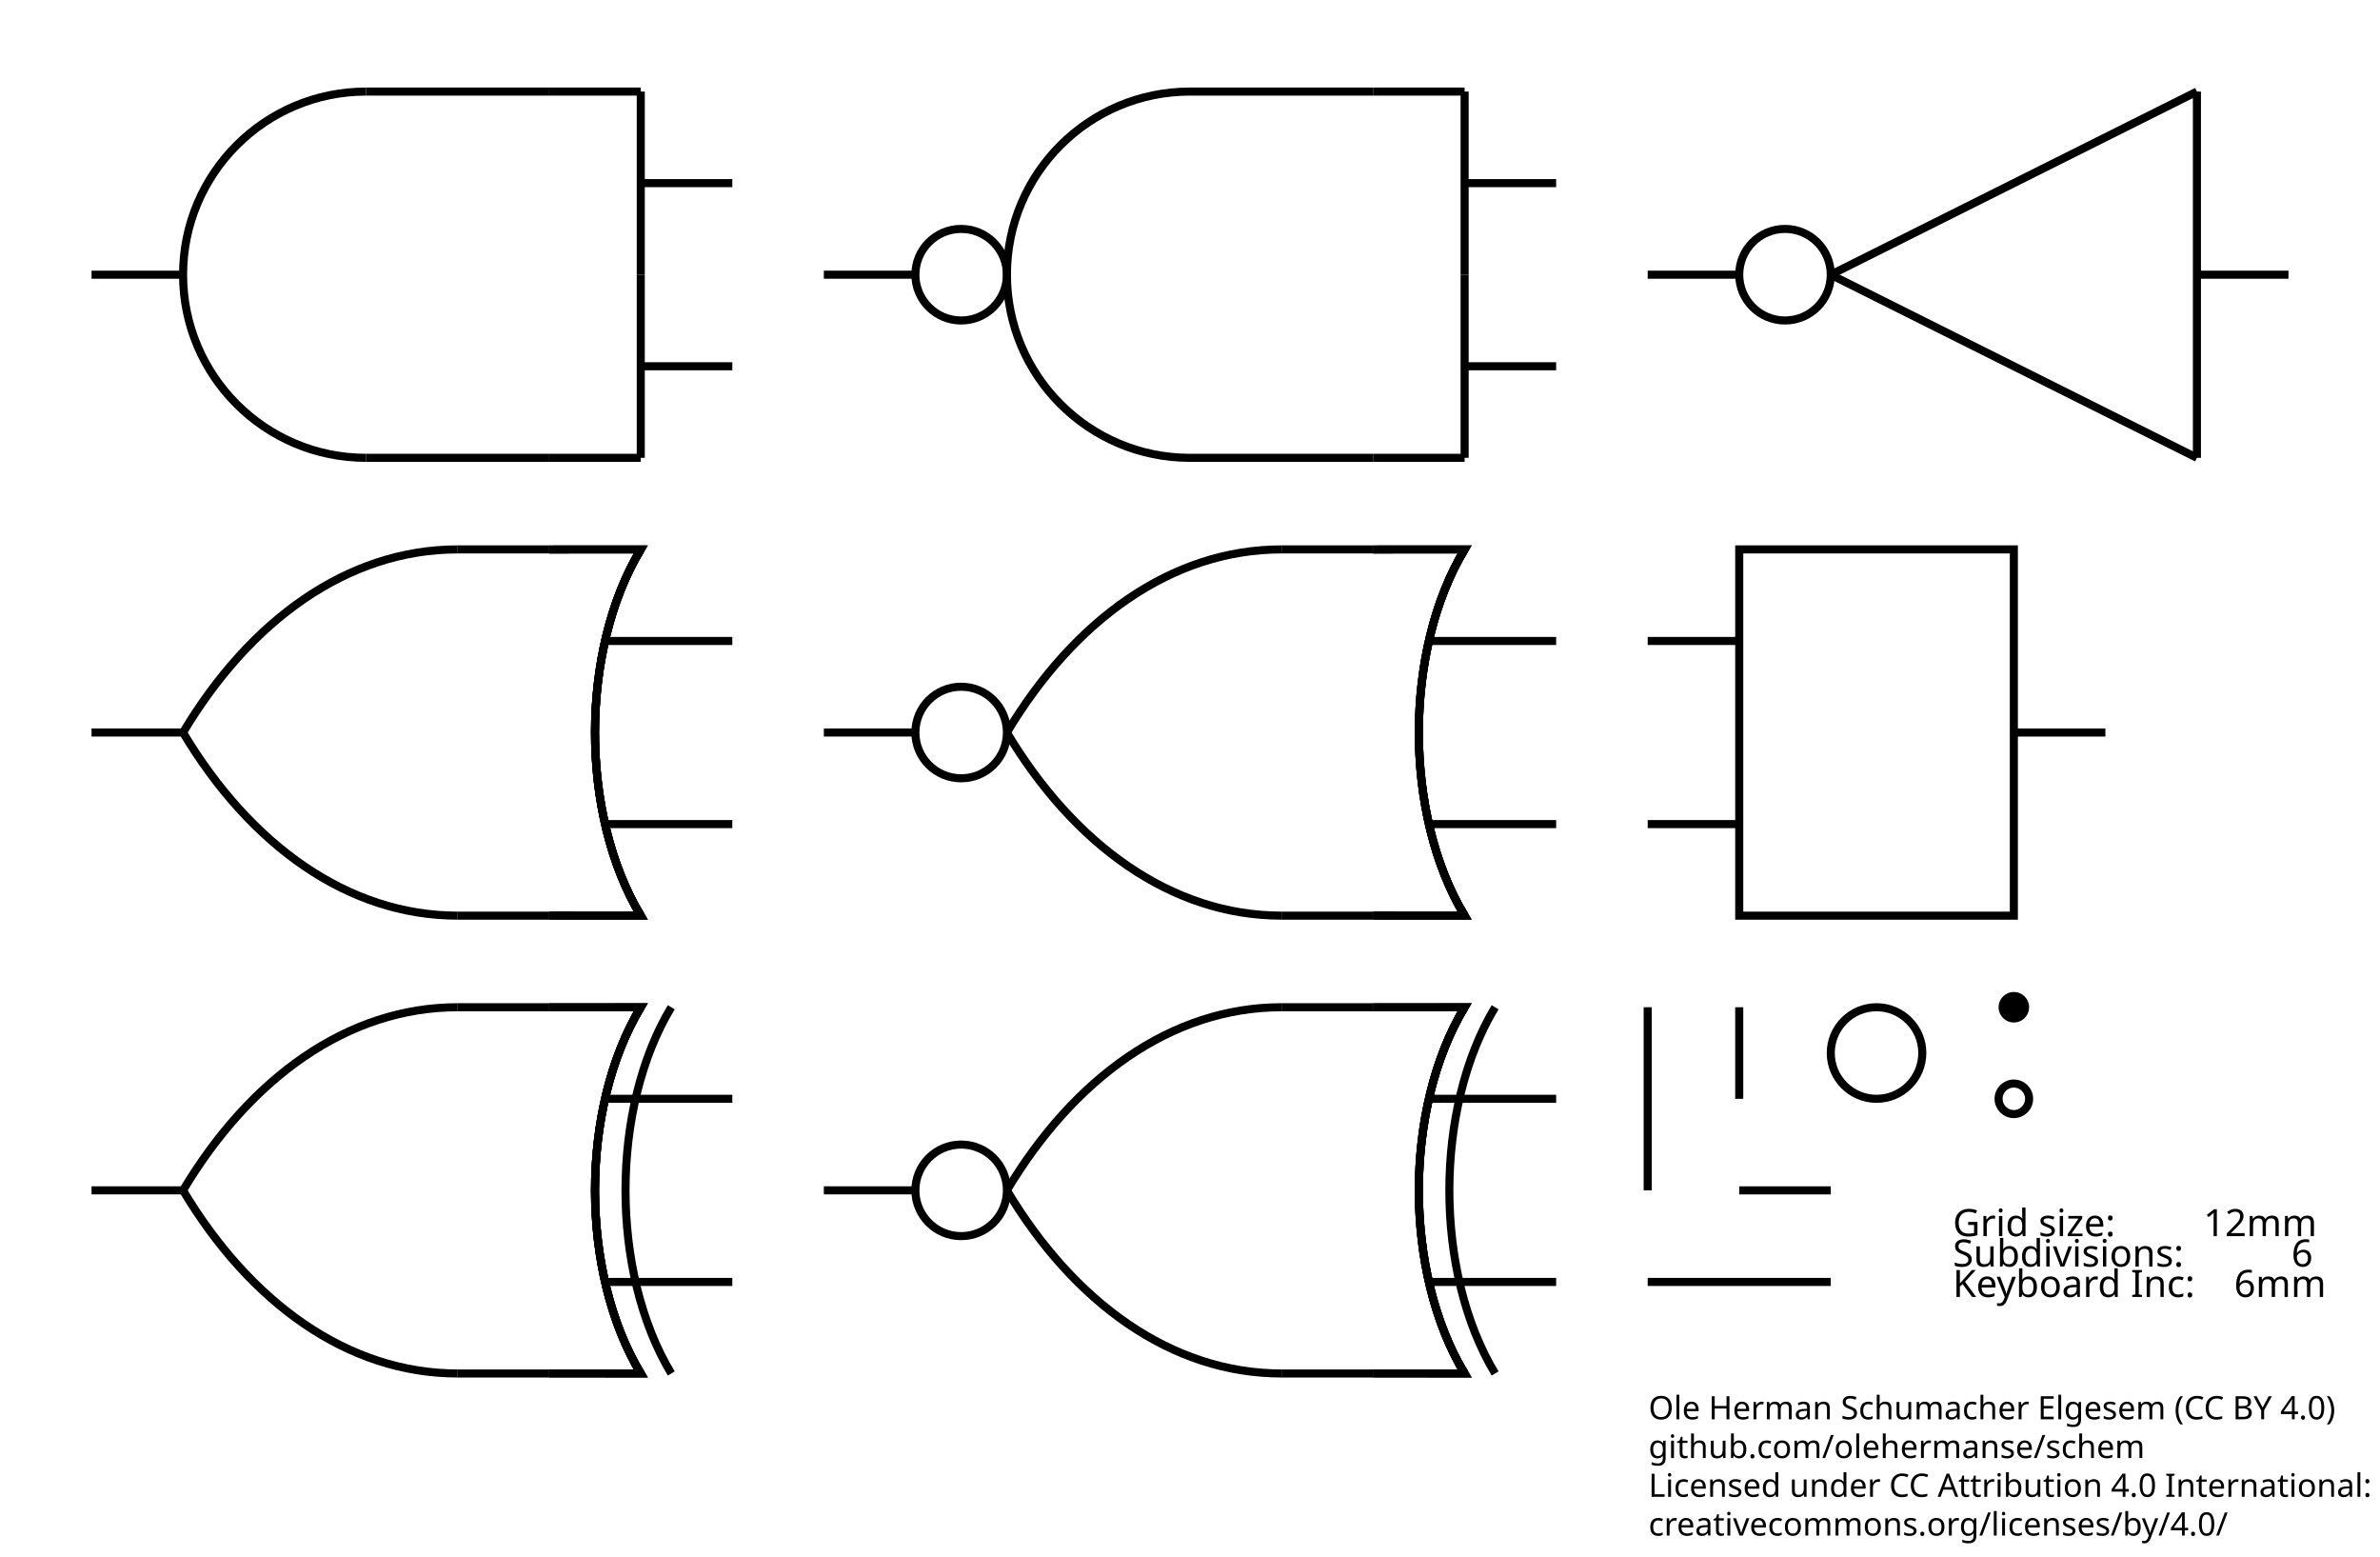
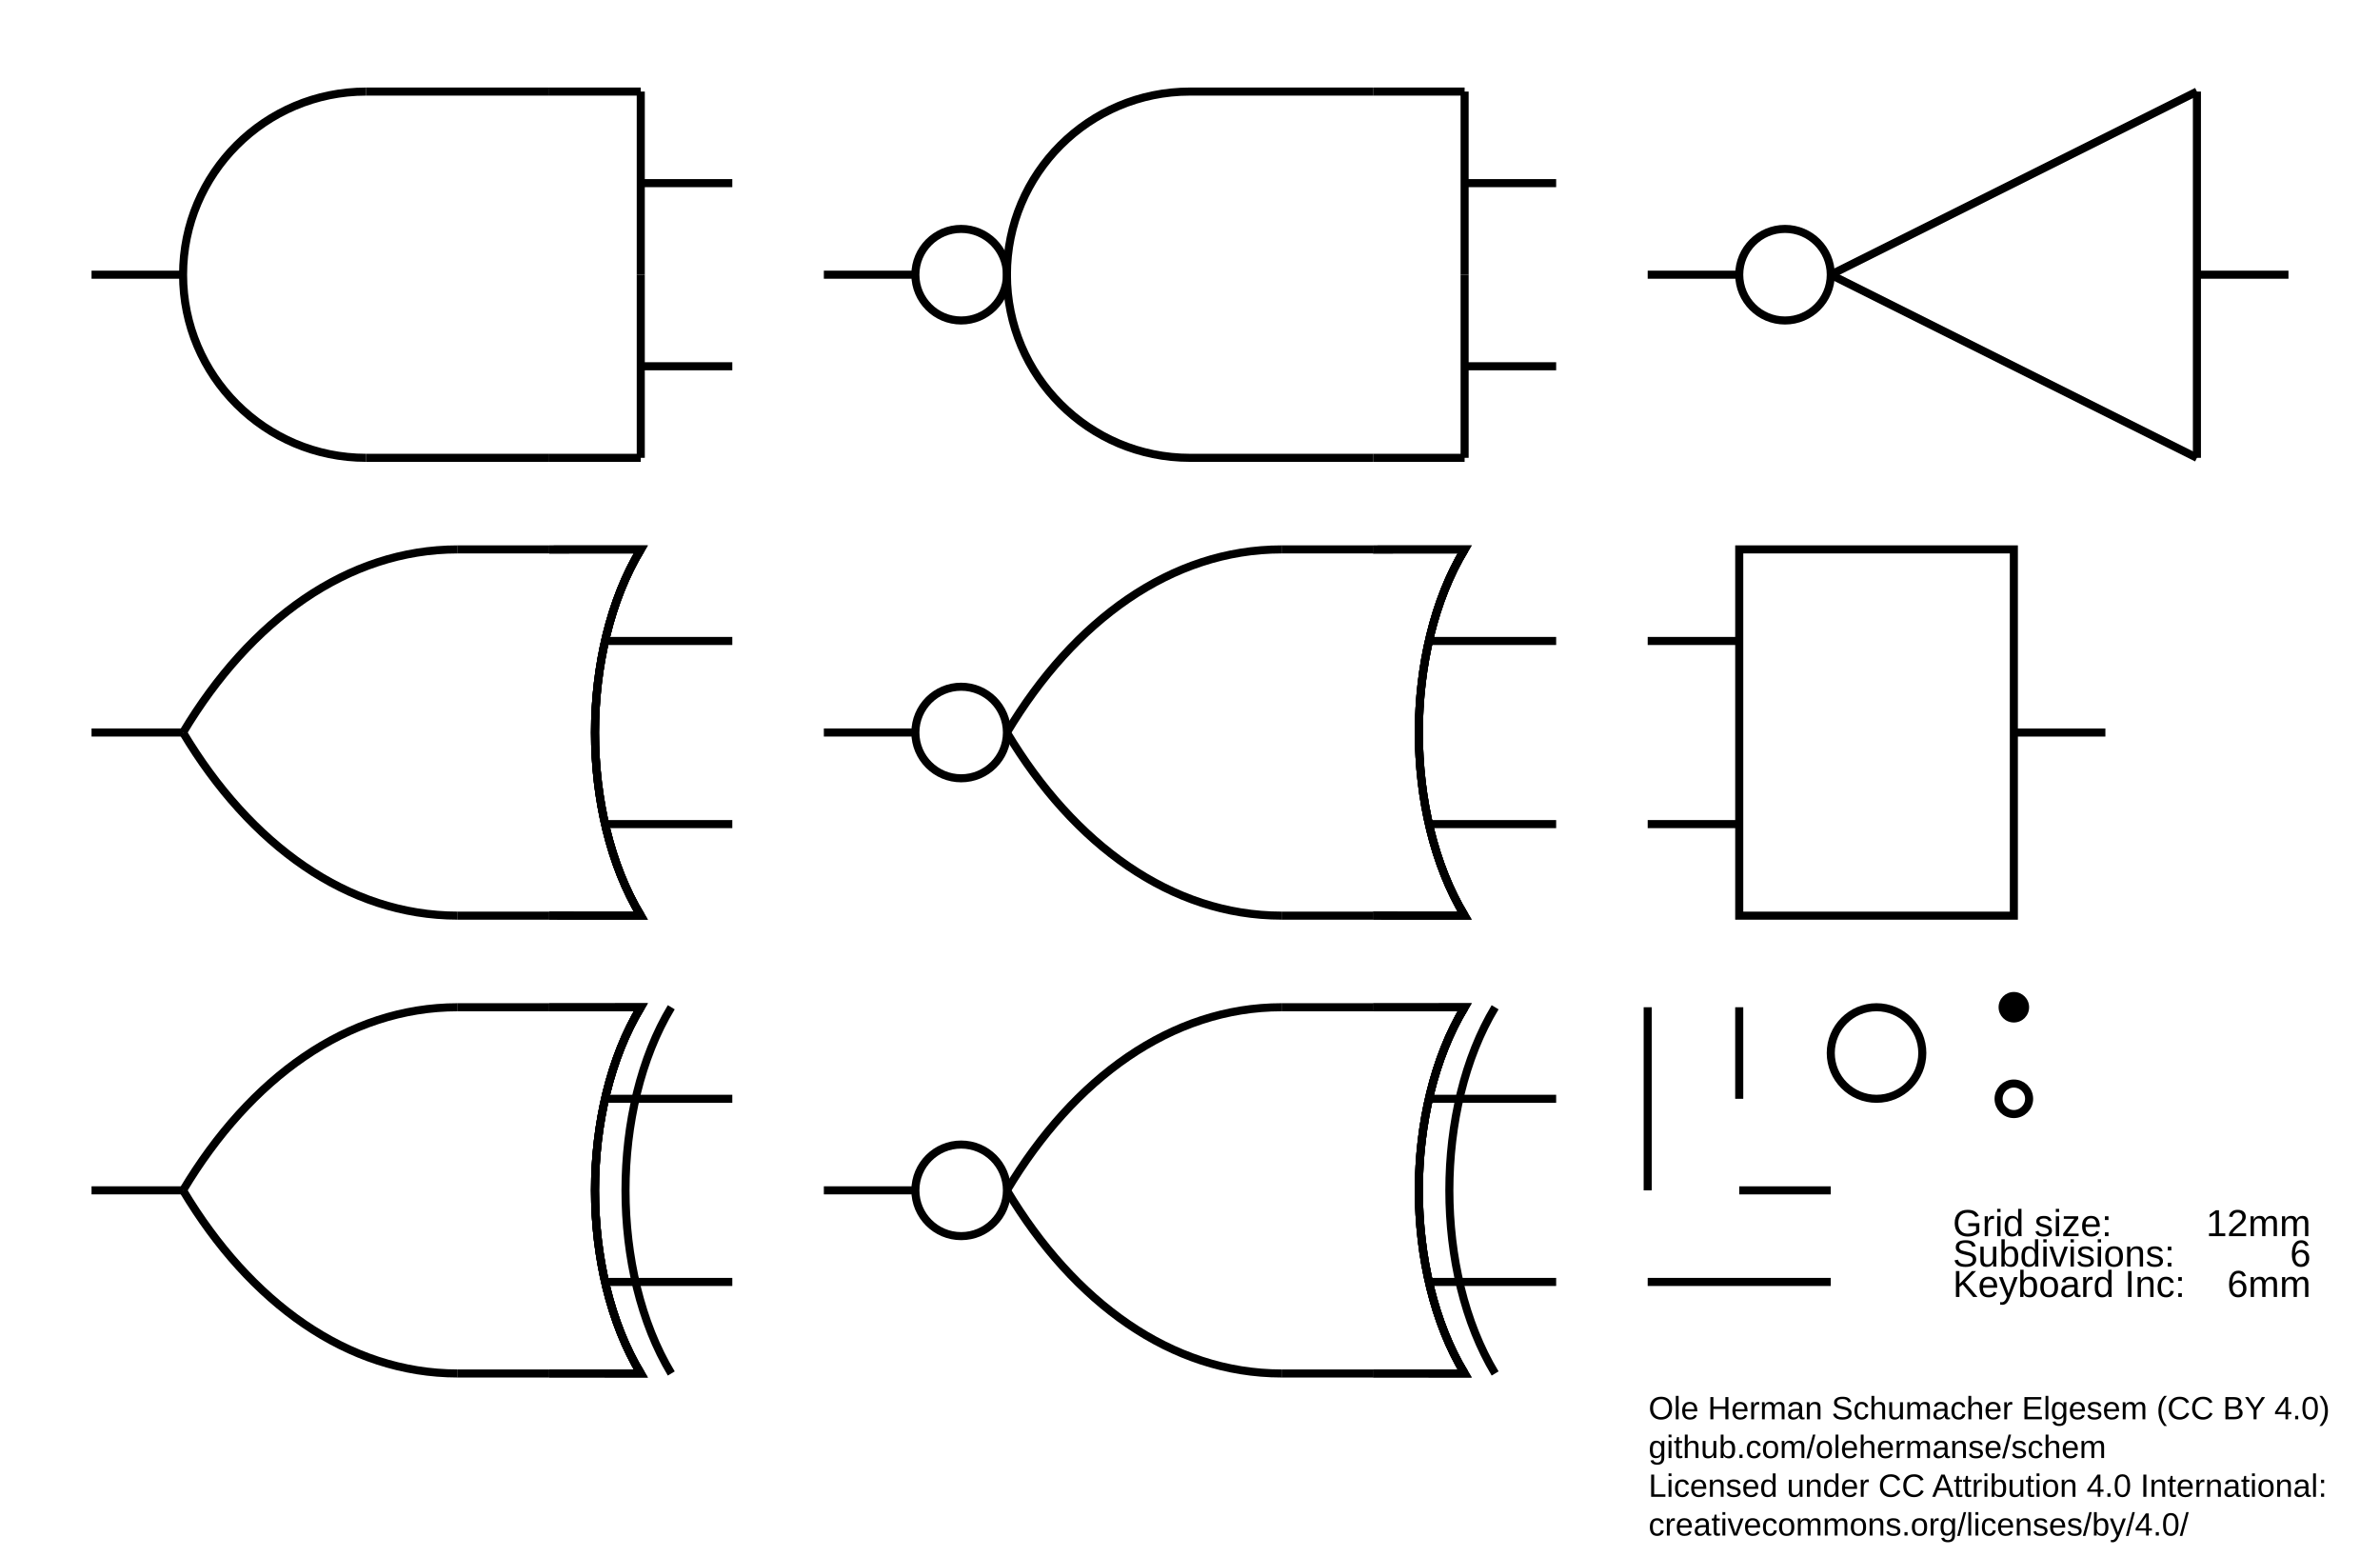
<svg xmlns="http://www.w3.org/2000/svg" version="1.1" id="Layer_1" x="0px" y="0px" width="884.408px" height="578.267px" viewBox="0 0 884.408 578.267" enable-background="new 0 0 884.408 578.267" xml:space="preserve">
  <g>
    <path d="M748.342,378.344c-2.297,0-4.165-1.871-4.165-4.17s1.868-4.17,4.165-4.17c2.301,0,4.173,1.871,4.173,4.17   S750.643,378.344,748.342,378.344z" />
    <path d="M748.342,371.504c1.474,0,2.673,1.197,2.673,2.67c0,1.472-1.199,2.67-2.673,2.67c-1.47,0-2.665-1.198-2.665-2.67   C745.677,372.701,746.872,371.504,748.342,371.504 M748.342,368.504c-3.126,0-5.665,2.538-5.665,5.67   c0,3.131,2.539,5.67,5.665,5.67c3.134,0,5.673-2.539,5.673-5.67C754.015,371.042,751.476,368.504,748.342,368.504L748.342,368.504z   " />
  </g>
  <text transform="matrix(1 0 0 1 612.582 527.2432)">
-     <tspan x="0" y="0" font-family="'ArialMT'" font-size="12">Ole Herman Schumacher Elgesem (CC BY 4.0) </tspan>
-     <tspan x="0" y="14.399" font-family="'ArialMT'" font-size="12">github.com/olehermanse/schem</tspan>
-     <tspan x="0" y="28.8" font-family="'ArialMT'" font-size="12">Licensed under CC Attribution 4.0 International:</tspan>
-     <tspan x="0" y="43.2" font-family="'ArialMT'" font-size="12">creativecommons.org/licenses/by/4.0/</tspan>
+     <tspan x="0" y="0" font-family="'Arial'" font-size="12">Ole Herman Schumacher Elgesem (CC BY 4.0) </tspan>
+     <tspan x="0" y="14.399" font-family="'Arial'" font-size="12">github.com/olehermanse/schem</tspan>
+     <tspan x="0" y="28.8" font-family="'Arial'" font-size="12">Licensed under CC Attribution 4.0 International:</tspan>
+     <tspan x="0" y="43.2" font-family="'Arial'" font-size="12">creativecommons.org/licenses/by/4.0/</tspan>
  </text>
  <line fill="none" stroke="#000000" stroke-width="3" stroke-miterlimit="10" x1="646.298" y1="374.173" x2="646.298" y2="408.188" />
  <line fill="none" stroke="#000000" stroke-width="3" stroke-miterlimit="10" x1="612.282" y1="374.173" x2="612.282" y2="442.205" />
  <path fill="none" stroke="#000000" stroke-width="3" stroke-miterlimit="10" d="M754.015,408.188c0,3.133-2.541,5.672-5.674,5.672  c-3.127,0-5.666-2.539-5.666-5.672c0-3.13,2.539-5.668,5.666-5.668C751.474,402.52,754.015,405.058,754.015,408.188z" />
  <line fill="none" stroke="#000000" stroke-width="3" stroke-miterlimit="10" x1="646.299" y1="442.204" x2="680.314" y2="442.204" />
  <line fill="none" stroke="#000000" stroke-width="3" stroke-miterlimit="10" x1="612.282" y1="476.22" x2="680.314" y2="476.22" />
  <text transform="matrix(1 0 0 1 725.668 459.2119)">
-     <tspan x="0" y="0" font-family="'ArialMT'" font-size="14">Grid size:         12mm</tspan>
-     <tspan x="0" y="11.3" font-family="'ArialMT'" font-size="14">Subdivisions:           6</tspan>
-     <tspan x="0" y="22.601" font-family="'ArialMT'" font-size="14">Keyboard Inc:    6mm</tspan>
+     <tspan x="0" y="0" font-family="'Arial'" font-size="14">Grid size:         12mm</tspan>
+     <tspan x="0" y="11.3" font-family="'Arial'" font-size="14">Subdivisions:           6</tspan>
+     <tspan x="0" y="22.601" font-family="'Arial'" font-size="14">Keyboard Inc:    6mm</tspan>
  </text>
  <g>
    <line fill="none" stroke="#000000" stroke-width="3" stroke-miterlimit="10" x1="816.376" y1="34.016" x2="816.376" y2="170.078" />
    <line fill="none" stroke="#000000" stroke-width="3" stroke-miterlimit="10" x1="816.376" y1="34.016" x2="680.313" y2="102.048" />
    <line fill="none" stroke="#000000" stroke-width="3" stroke-miterlimit="10" x1="816.376" y1="170.078" x2="680.313" y2="102.048" />
    <path fill="none" stroke="#000000" stroke-width="3" stroke-miterlimit="10" d="M646.299,102.045c0,9.395,7.613,17.01,17.008,17.01   c9.39,0,17.008-7.615,17.008-17.01c0-9.392-7.618-17.007-17.008-17.007C653.912,85.038,646.299,92.653,646.299,102.045z" />
    <line fill="none" stroke="#000000" stroke-width="3" stroke-miterlimit="10" x1="850.393" y1="102.047" x2="816.377" y2="102.047" />
    <line fill="none" stroke="#000000" stroke-width="3" stroke-miterlimit="10" x1="646.299" y1="102.047" x2="612.283" y2="102.047" />
  </g>
  <g>
    <line fill="none" stroke="#000000" stroke-width="3" stroke-miterlimit="10" x1="544.251" y1="34.016" x2="544.251" y2="102.047" />
    <line fill="none" stroke="#000000" stroke-width="3" stroke-miterlimit="10" x1="544.251" y1="102.047" x2="544.251" y2="170.078" />
    <line fill="none" stroke="#000000" stroke-width="3" stroke-miterlimit="10" x1="544.251" y1="68.031" x2="578.267" y2="68.031" />
    <line fill="none" stroke="#000000" stroke-width="3" stroke-miterlimit="10" x1="544.251" y1="136.063" x2="578.267" y2="136.063" />
    <path fill="none" stroke="#000000" stroke-width="3" stroke-miterlimit="10" d="M442.204,34.016   c-37.572,0-68.031,30.459-68.031,68.031c0,37.573,30.459,68.032,68.031,68.032" />
    <line fill="none" stroke="#000000" stroke-width="3" stroke-miterlimit="10" x1="442.204" y1="34.016" x2="510.235" y2="34.016" />
    <line fill="none" stroke="#000000" stroke-width="3" stroke-miterlimit="10" x1="442.204" y1="170.078" x2="510.235" y2="170.078" />
    <path fill="none" stroke="#000000" stroke-width="3" stroke-miterlimit="10" d="M374.173,102.045c0,9.395-7.613,17.01-17.008,17.01   c-9.39,0-17.008-7.615-17.008-17.01c0-9.392,7.618-17.007,17.008-17.007C366.56,85.038,374.173,92.653,374.173,102.045z" />
    <line fill="none" stroke="#000000" stroke-width="3" stroke-miterlimit="10" x1="306.142" y1="102.047" x2="340.157" y2="102.047" />
    <line fill="none" stroke="#000000" stroke-width="3" stroke-miterlimit="10" x1="510.235" y1="34.016" x2="544.251" y2="34.016" />
    <line fill="none" stroke="#000000" stroke-width="3" stroke-miterlimit="10" x1="510.235" y1="170.078" x2="544.251" y2="170.078" />
  </g>
  <g>
    <path fill="none" stroke="#000000" stroke-width="3" stroke-miterlimit="10" d="M476.22,340.148   c-40.909,0-77.105-26.325-102.047-67.993" />
    <path fill="none" stroke="#000000" stroke-width="3" stroke-miterlimit="10" d="M476.22,204.094   c-40.909,0-77.105,26.325-102.047,67.993" />
    <path fill="none" stroke="#000000" stroke-width="3" stroke-miterlimit="10" d="M510.235,204.124l34.016-0.02   c-22.679,37.581-22.674,98.475-0.002,136.044" />
    <path fill="none" stroke="#000000" stroke-width="3" stroke-miterlimit="10" d="M374.173,272.117c0-9.395-7.613-17.01-17.008-17.01   c-9.39,0-17.008,7.615-17.008,17.01c0,9.392,7.618,17.007,17.008,17.007C366.56,289.124,374.173,281.509,374.173,272.117z" />
    <line fill="none" stroke="#000000" stroke-width="3" stroke-miterlimit="10" x1="306.142" y1="272.115" x2="340.157" y2="272.115" />
    <line fill="none" stroke="#000000" stroke-width="3" stroke-miterlimit="10" x1="476.22" y1="204.094" x2="510.235" y2="204.094" />
    <line fill="none" stroke="#000000" stroke-width="3" stroke-miterlimit="10" x1="476.22" y1="340.156" x2="510.235" y2="340.156" />
    <path fill="none" stroke="#000000" stroke-width="3" stroke-miterlimit="10" d="M510.235,204.124l34.016-0.02   c-22.679,37.581-22.674,98.475-0.002,136.044" />
    <line fill="none" stroke="#000000" stroke-width="3" stroke-miterlimit="10" x1="530.974" y1="238.109" x2="578.267" y2="238.109" />
    <path fill="none" stroke="#000000" stroke-width="3" stroke-miterlimit="10" d="M510.235,340.128l34.016,0.02   c-22.679-37.581-22.674-98.475-0.002-136.044" />
    <path fill="none" stroke="#000000" stroke-width="3" stroke-miterlimit="10" d="M510.235,340.128l34.016,0.02   c-22.679-37.581-22.674-98.475-0.002-136.044" />
    <line fill="none" stroke="#000000" stroke-width="3" stroke-miterlimit="10" x1="530.974" y1="306.143" x2="578.267" y2="306.143" />
  </g>
  <g>
    <line fill="none" stroke="#000000" stroke-width="3" stroke-miterlimit="10" x1="238.109" y1="34.016" x2="238.109" y2="102.047" />
    <line fill="none" stroke="#000000" stroke-width="3" stroke-miterlimit="10" x1="238.109" y1="102.047" x2="238.109" y2="170.078" />
    <line fill="none" stroke="#000000" stroke-width="3" stroke-miterlimit="10" x1="238.109" y1="68.031" x2="272.125" y2="68.031" />
    <line fill="none" stroke="#000000" stroke-width="3" stroke-miterlimit="10" x1="238.109" y1="136.063" x2="272.125" y2="136.063" />
    <path fill="none" stroke="#000000" stroke-width="3" stroke-miterlimit="10" d="M136.063,34.016   c-37.572,0-68.031,30.459-68.031,68.031c0,37.573,30.459,68.032,68.031,68.032" />
    <line fill="none" stroke="#000000" stroke-width="3" stroke-miterlimit="10" x1="136.063" y1="34.016" x2="204.094" y2="34.016" />
    <line fill="none" stroke="#000000" stroke-width="3" stroke-miterlimit="10" x1="136.063" y1="170.078" x2="204.094" y2="170.078" />
    <line fill="none" stroke="#000000" stroke-width="3" stroke-miterlimit="10" x1="34.016" y1="102.047" x2="68.031" y2="102.047" />
    <line fill="none" stroke="#000000" stroke-width="3" stroke-miterlimit="10" x1="204.094" y1="34.016" x2="238.109" y2="34.016" />
    <line fill="none" stroke="#000000" stroke-width="3" stroke-miterlimit="10" x1="204.094" y1="170.078" x2="238.109" y2="170.078" />
  </g>
  <g>
    <path fill="none" stroke="#000000" stroke-width="3" stroke-miterlimit="10" d="M170.078,340.148   c-40.909,0-77.105-26.325-102.047-67.993" />
    <path fill="none" stroke="#000000" stroke-width="3" stroke-miterlimit="10" d="M170.078,204.094   c-40.909,0-77.105,26.325-102.047,67.993" />
    <path fill="none" stroke="#000000" stroke-width="3" stroke-miterlimit="10" d="M204.094,204.124l34.016-0.02   c-22.679,37.581-22.674,98.475-0.002,136.044" />
    <line fill="none" stroke="#000000" stroke-width="3" stroke-miterlimit="10" x1="34.016" y1="272.115" x2="68.031" y2="272.115" />
    <line fill="none" stroke="#000000" stroke-width="3" stroke-miterlimit="10" x1="170.078" y1="204.094" x2="204.094" y2="204.094" />
    <line fill="none" stroke="#000000" stroke-width="3" stroke-miterlimit="10" x1="170.078" y1="340.156" x2="204.094" y2="340.156" />
    <path fill="none" stroke="#000000" stroke-width="3" stroke-miterlimit="10" d="M204.094,204.124l34.016-0.02   c-22.679,37.581-22.674,98.475-0.002,136.044" />
    <line fill="none" stroke="#000000" stroke-width="3" stroke-miterlimit="10" x1="224.832" y1="238.109" x2="272.125" y2="238.109" />
    <path fill="none" stroke="#000000" stroke-width="3" stroke-miterlimit="10" d="M204.094,340.128l34.016,0.02   c-22.679-37.581-22.674-98.475-0.002-136.044" />
    <path fill="none" stroke="#000000" stroke-width="3" stroke-miterlimit="10" d="M204.094,340.128l34.016,0.02   c-22.679-37.581-22.674-98.475-0.002-136.044" />
    <line fill="none" stroke="#000000" stroke-width="3" stroke-miterlimit="10" x1="224.832" y1="306.143" x2="272.125" y2="306.143" />
  </g>
  <g>
    <path fill="none" stroke="#000000" stroke-width="3" stroke-miterlimit="10" d="M476.22,510.228   c-40.909,0-77.105-26.325-102.047-67.993" />
    <path fill="none" stroke="#000000" stroke-width="3" stroke-miterlimit="10" d="M476.22,374.173   c-40.909,0-77.105,26.325-102.047,67.993" />
    <path fill="none" stroke="#000000" stroke-width="3" stroke-miterlimit="10" d="M510.235,374.203l34.016-0.02   c-22.679,37.581-22.674,98.475-0.002,136.044" />
    <path fill="none" stroke="#000000" stroke-width="3" stroke-miterlimit="10" d="M374.173,442.196c0-9.395-7.613-17.01-17.008-17.01   c-9.39,0-17.008,7.615-17.008,17.01c0,9.392,7.618,17.007,17.008,17.007C366.56,459.203,374.173,451.588,374.173,442.196z" />
    <line fill="none" stroke="#000000" stroke-width="3" stroke-miterlimit="10" x1="306.142" y1="442.194" x2="340.157" y2="442.194" />
    <line fill="none" stroke="#000000" stroke-width="3" stroke-miterlimit="10" x1="476.22" y1="374.173" x2="510.235" y2="374.173" />
    <line fill="none" stroke="#000000" stroke-width="3" stroke-miterlimit="10" x1="476.22" y1="510.235" x2="510.235" y2="510.235" />
    <path fill="none" stroke="#000000" stroke-width="3" stroke-miterlimit="10" d="M510.235,374.203l34.016-0.02   c-22.679,37.581-22.674,98.475-0.002,136.044" />
    <line fill="none" stroke="#000000" stroke-width="3" stroke-miterlimit="10" x1="530.974" y1="408.188" x2="578.267" y2="408.188" />
    <path fill="none" stroke="#000000" stroke-width="3" stroke-miterlimit="10" d="M510.235,510.207l34.016,0.02   c-22.679-37.581-22.674-98.475-0.002-136.044" />
    <path fill="none" stroke="#000000" stroke-width="3" stroke-miterlimit="10" d="M510.235,510.207l34.016,0.02   c-22.679-37.581-22.674-98.475-0.002-136.044" />
    <line fill="none" stroke="#000000" stroke-width="3" stroke-miterlimit="10" x1="530.974" y1="476.222" x2="578.267" y2="476.222" />
    <path fill="none" stroke="#000000" stroke-width="3" stroke-miterlimit="10" d="M555.589,510.227   c-22.679-37.581-22.674-98.475-0.002-136.044" />
  </g>
  <g>
    <path fill="none" stroke="#000000" stroke-width="3" stroke-miterlimit="10" d="M170.078,510.228   c-40.909,0-77.105-26.325-102.047-67.993" />
    <path fill="none" stroke="#000000" stroke-width="3" stroke-miterlimit="10" d="M170.078,374.173   c-40.909,0-77.105,26.325-102.047,67.993" />
    <path fill="none" stroke="#000000" stroke-width="3" stroke-miterlimit="10" d="M204.094,374.203l34.016-0.02   c-22.679,37.581-22.674,98.475-0.002,136.044" />
    <line fill="none" stroke="#000000" stroke-width="3" stroke-miterlimit="10" x1="34.016" y1="442.194" x2="68.031" y2="442.194" />
    <line fill="none" stroke="#000000" stroke-width="3" stroke-miterlimit="10" x1="170.078" y1="374.173" x2="204.094" y2="374.173" />
    <line fill="none" stroke="#000000" stroke-width="3" stroke-miterlimit="10" x1="170.078" y1="510.235" x2="204.094" y2="510.235" />
    <path fill="none" stroke="#000000" stroke-width="3" stroke-miterlimit="10" d="M204.094,374.203l34.016-0.02   c-22.679,37.581-22.674,98.475-0.002,136.044" />
    <line fill="none" stroke="#000000" stroke-width="3" stroke-miterlimit="10" x1="224.832" y1="408.188" x2="272.125" y2="408.188" />
    <path fill="none" stroke="#000000" stroke-width="3" stroke-miterlimit="10" d="M204.094,510.207l34.016,0.02   c-22.679-37.581-22.674-98.475-0.002-136.044" />
    <path fill="none" stroke="#000000" stroke-width="3" stroke-miterlimit="10" d="M204.094,510.207l34.016,0.02   c-22.679-37.581-22.674-98.475-0.002-136.044" />
    <line fill="none" stroke="#000000" stroke-width="3" stroke-miterlimit="10" x1="224.832" y1="476.222" x2="272.125" y2="476.222" />
    <path fill="none" stroke="#000000" stroke-width="3" stroke-miterlimit="10" d="M249.447,510.227   c-22.679-37.581-22.674-98.475-0.002-136.044" />
  </g>
  <g>
    <rect x="646.301" y="204.094" fill="none" stroke="#000000" stroke-width="3" stroke-miterlimit="10" width="102.047" height="136.063" />
    <line fill="none" stroke="#000000" stroke-width="3" stroke-miterlimit="10" x1="646.3" y1="238.109" x2="612.284" y2="238.109" />
    <line fill="none" stroke="#000000" stroke-width="3" stroke-miterlimit="10" x1="646.3" y1="306.141" x2="612.284" y2="306.141" />
    <line fill="none" stroke="#000000" stroke-width="3" stroke-miterlimit="10" x1="782.362" y1="272.125" x2="748.347" y2="272.125" />
  </g>
  <path fill="none" stroke="#000000" stroke-width="3" stroke-miterlimit="10" d="M714.33,391.179c0,9.395-7.613,17.01-17.008,17.01  c-9.39,0-17.008-7.615-17.008-17.01c0-9.392,7.618-17.007,17.008-17.007C706.717,374.172,714.33,381.787,714.33,391.179z" />
</svg>
